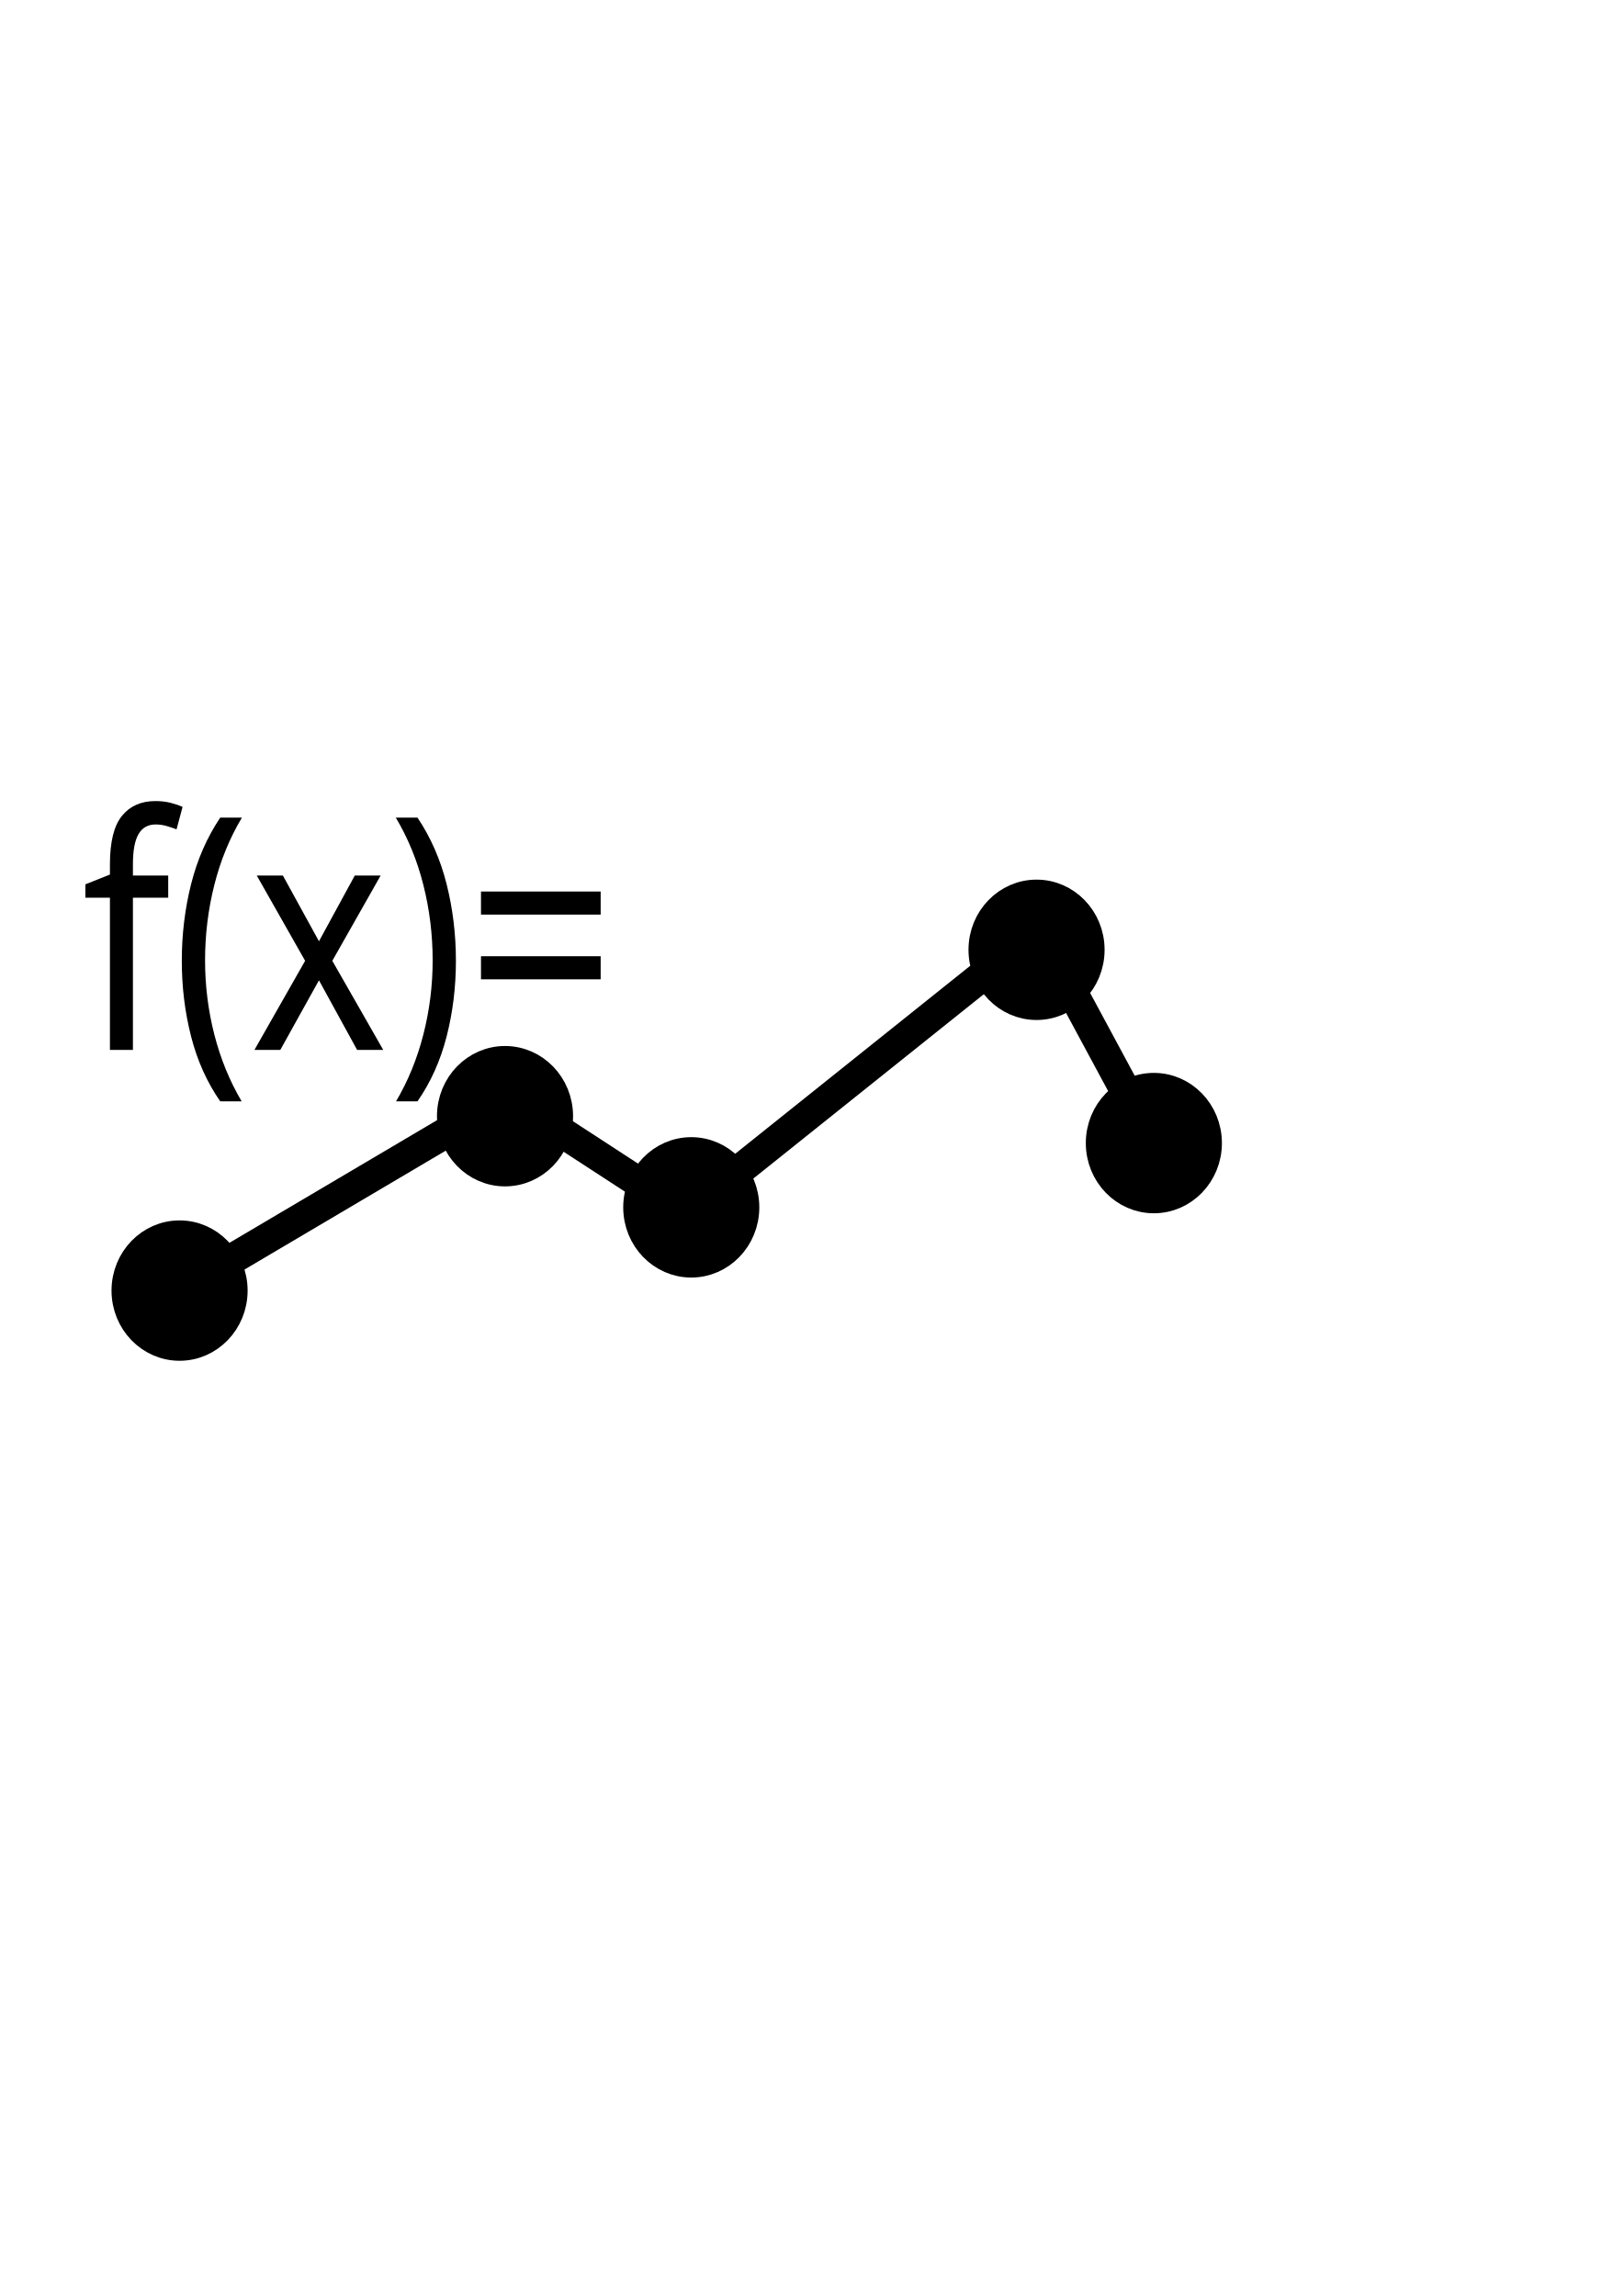
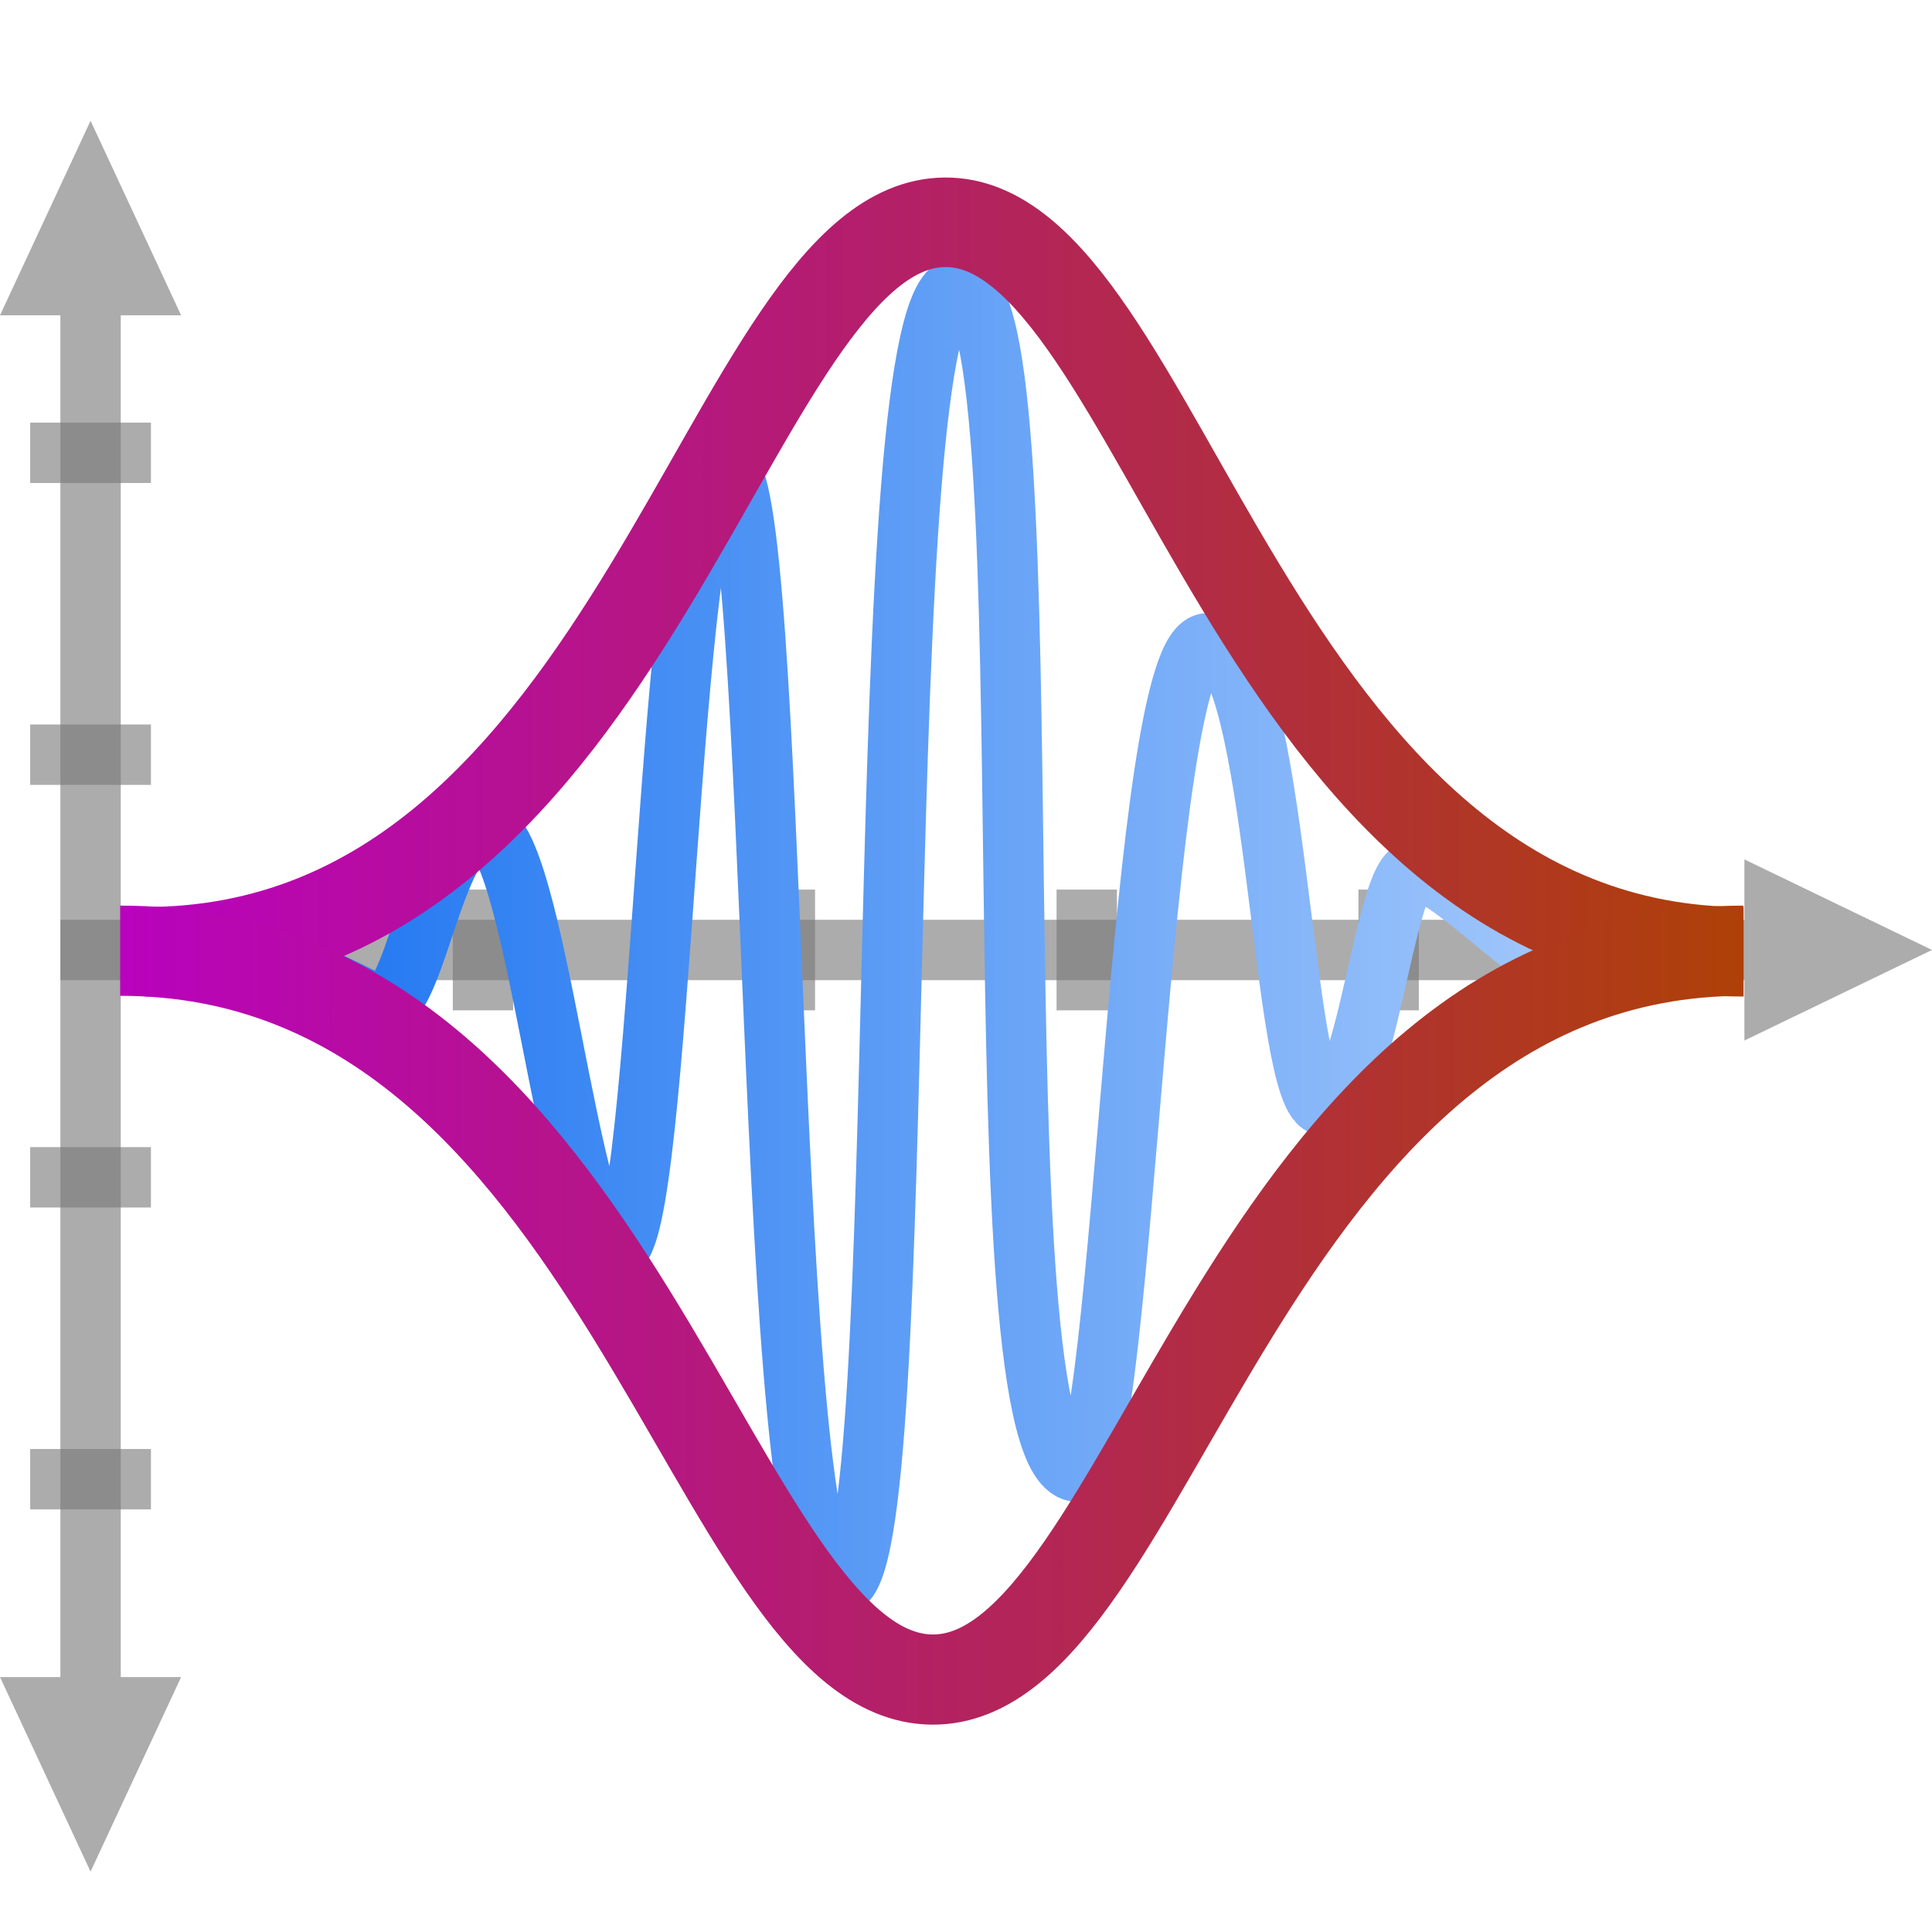
- <svg xmlns="http://www.w3.org/2000/svg" width="210mm" height="297mm" id="svg5259" version="1.1">
-   <defs id="defs5261" />
+ <svg xmlns="http://www.w3.org/2000/svg" xmlns:xlink="http://www.w3.org/1999/xlink" width="128" height="128" id="svg3408" version="1.0">
+   <defs id="defs3410">
+     <linearGradient id="linearGradient3201">
+       <stop id="stop3203" offset="0" style="stop-color:#fbaeff;stop-opacity:1;" />
+       <stop id="stop3205" offset="1" style="stop-color:#ffd7d7;stop-opacity:1;" />
+     </linearGradient>
+     <linearGradient id="linearGradient3195">
+       <stop id="stop3197" offset="0" style="stop-color:#99c2fc;stop-opacity:1;" />
+       <stop id="stop3199" offset="1" style="stop-color:#dceafe;stop-opacity:1;" />
+     </linearGradient>
+     <linearGradient id="linearGradient6310">
+       <stop style="stop-color:#b900c4;stop-opacity:1;" offset="0" id="stop6312" />
+       <stop style="stop-color:#ae4300;stop-opacity:1;" offset="1" id="stop6314" />
+     </linearGradient>
+     <linearGradient id="linearGradient3051">
+       <stop style="stop-color:#0968ef;stop-opacity:1;" offset="0" id="stop3053" />
+       <stop style="stop-color:#aecffc;stop-opacity:1;" offset="1" id="stop3055" />
+     </linearGradient>
+     <linearGradient xlink:href="#linearGradient3051" id="linearGradient3768" x1="23.5" y1="64" x2="140.198" y2="32.731" gradientUnits="userSpaceOnUse" gradientTransform="translate(-4,0)" />
+     <linearGradient xlink:href="#linearGradient6310" id="linearGradient3772" gradientUnits="userSpaceOnUse" x1="32" y1="88.469" x2="54.052" y2="6.171" gradientTransform="translate(280.4142,13.75)" />
+     <filter color-interpolation-filters="sRGB" id="filter5948" x="-0.037" width="1.073" y="-2.003" height="5.006">
+       <feGaussianBlur stdDeviation="1.303" id="feGaussianBlur5950" />
+     </filter>
+     <filter color-interpolation-filters="sRGB" id="filter5969" x="-0.048" width="1.096" y="-0.146" height="1.292">
+       <feGaussianBlur stdDeviation="1.486" id="feGaussianBlur5971" />
+     </filter>
+     <filter color-interpolation-filters="sRGB" id="filter5973">
+       <feGaussianBlur stdDeviation="1.831" id="feGaussianBlur5975" />
+     </filter>
+     <filter color-interpolation-filters="sRGB" id="filter5961" x="-0.048" width="1.096" y="-0.144" height="1.287">
+       <feGaussianBlur stdDeviation="1.494" id="feGaussianBlur5963" />
+     </filter>
+     <linearGradient xlink:href="#linearGradient6310" id="linearGradient3844" x1="1.868" y1="49.889" x2="85.657" y2="49.889" gradientUnits="userSpaceOnUse" gradientTransform="matrix(1.361399,0,0,1.855941,2.990353,-53.69828)" />
+     <linearGradient xlink:href="#linearGradient6310-6" id="linearGradient3844-1" x1="1.868" y1="49.889" x2="85.657" y2="49.889" gradientUnits="userSpaceOnUse" gradientTransform="matrix(1.394616,0,0,1.85334,0.2108621,-53.56853)" />
+     <linearGradient id="linearGradient6310-6">
+       <stop style="stop-color:#b900c4;stop-opacity:1;" offset="0" id="stop6312-8" />
+       <stop style="stop-color:#ae4300;stop-opacity:1;" offset="1" id="stop6314-8" />
+     </linearGradient>
+     <linearGradient y2="49.889" x2="85.657" y1="49.889" x1="1.868" gradientTransform="matrix(1.382435,0,0,-1.85429,1.230067,179.6395)" gradientUnits="userSpaceOnUse" id="linearGradient3861" xlink:href="#linearGradient6310-6" />
+     <linearGradient xlink:href="#linearGradient3051-1" id="linearGradient3768-7" x1="23.5" y1="64" x2="140.198" y2="32.731" gradientUnits="userSpaceOnUse" gradientTransform="translate(-4,0)" />
+     <linearGradient id="linearGradient3051-1">
+       <stop style="stop-color:#0968ef;stop-opacity:1;" offset="0" id="stop3053-2" />
+       <stop style="stop-color:#aecffc;stop-opacity:1;" offset="1" id="stop3055-6" />
+     </linearGradient>
+     <linearGradient y2="32.731" x2="140.198" y1="64" x1="23.5" gradientTransform="translate(-8,-108)" gradientUnits="userSpaceOnUse" id="linearGradient4953" xlink:href="#linearGradient3051-1" />
+     <linearGradient xlink:href="#linearGradient3051-1" id="linearGradient3921" x1="14.793" y1="62.236" x2="96.145" y2="62.236" gradientUnits="userSpaceOnUse" gradientTransform="matrix(1.302055,0,0,1.722159,-13.5774,-45.17981)" />
+   </defs>
  <g id="layer1">
-     <path style="fill:none;stroke:#000000;stroke-width:15;stroke-linecap:butt;stroke-linejoin:miter;stroke-miterlimit:4;stroke-opacity:1;stroke-dasharray:none;stroke-dashoffset:0" d="M 69.074,641.782 247.854,536.139 l 87.358,56.884 172.685,-138.148 56.884,105.643" id="path5271" />
-     <path style="fill:#000000;fill-opacity:1;stroke:#000000;stroke-width:4.1;stroke-miterlimit:4;stroke-opacity:1;stroke-dasharray:none" id="path5273-9" d="m 60.53,686.552 a 7.895,7.895 0 1 1 -15.79,0 7.895,7.895 0 1 1 15.79,0 z" transform="matrix(3.344588,0,0,3.450499,70.81908,-1823.238)" />
-     <path style="fill:#000000;fill-opacity:1;stroke:#000000;stroke-width:4.1;stroke-miterlimit:4;stroke-opacity:1;stroke-dasharray:none" id="path5273-9-3" d="m 60.53,686.552 a 7.895,7.895 0 1 1 -15.79,0 7.895,7.895 0 1 1 15.79,0 z" transform="matrix(3.344588,0,0,3.450499,161.861,-1778.668)" />
-     <path style="fill:#000000;fill-opacity:1;stroke:#000000;stroke-width:4.1;stroke-miterlimit:4;stroke-opacity:1;stroke-dasharray:none" id="path5273-9-5" d="m 60.53,686.552 a 7.895,7.895 0 1 1 -15.79,0 7.895,7.895 0 1 1 15.79,0 z" transform="matrix(3.344588,0,0,3.450499,-88.26525,-1737.974)" />
-     <path style="fill:#000000;fill-opacity:1;stroke:#000000;stroke-width:4.1;stroke-miterlimit:4;stroke-opacity:1;stroke-dasharray:none" id="path5273-9-0" d="m 60.53,686.552 a 7.895,7.895 0 1 1 -15.79,0 7.895,7.895 0 1 1 15.79,0 z" transform="matrix(3.344588,0,0,3.450499,330.6422,-1904.583)" />
-     <path style="fill:#000000;fill-opacity:1;stroke:#000000;stroke-width:4.1;stroke-miterlimit:4;stroke-opacity:1;stroke-dasharray:none" id="path5273-9-37" d="m 60.53,686.552 a 7.895,7.895 0 1 1 -15.79,0 7.895,7.895 0 1 1 15.79,0 z" transform="matrix(3.344588,0,0,3.450499,387.9872,-1810.09)" />
-     <text xml:space="preserve" style="font-size:142.538px;font-style:normal;font-weight:normal;line-height:125%;letter-spacing:0px;word-spacing:0px;fill:#000000;fill-opacity:1;stroke:none;font-family:Sans" x="44.434" y="459.986" id="text2989" transform="scale(0.8961107,1.115933)">
-       <tspan id="tspan2991" x="44.434" y="459.986">f(x)=</tspan>
-     </text>
+     <g id="g3064" transform="translate(4,-59.0625)">
+       <path style="opacity:0.614;fill:#797979;fill-opacity:1;stroke:none" d="m 124,122 -4.143,-2 -8.286,-4 0,4 L 0,120 l 0,4 111.571,0 0,4 8.286,-4 z" id="path3452" />
+       <rect transform="matrix(0,-1,1,0,0,0)" style="fill:#787878;fill-opacity:0.616;stroke:none" id="rect3574" width="8" height="4" x="-126" y="86" rx="0" ry="0" />
+       <rect transform="matrix(0,-1,1,0,0,0)" ry="0" rx="0" y="66" x="-126" height="4" width="8" id="rect3576" style="fill:#787878;fill-opacity:0.616;stroke:none" />
+       <rect transform="matrix(0,-1,1,0,0,0)" style="fill:#787878;fill-opacity:0.616;stroke:none" id="rect3578" width="8" height="4" x="-126" y="46" rx="0" ry="0" />
+       <rect transform="matrix(0,-1,1,0,0,0)" ry="0" rx="0" y="26" x="-126" height="4" width="8" id="rect3580" style="fill:#787878;fill-opacity:0.616;stroke:none" />
+     </g>
+     <g id="g3071">
+       <rect style="fill:#787878;fill-opacity:0.616;stroke:none" id="rect3572" width="8" height="4" x="2" y="28" rx="0" ry="0" />
+       <path id="path3447" d="m 6,8 -2,4.296 -4,8.593 4,0 L 4,64 l 4,0 0,-43.111 4,0 -4,-8.593 z" style="opacity:0.614;fill:#797979;fill-opacity:1;stroke:none" />
+       <rect ry="0" rx="0" y="96" x="2" height="4" width="8" id="rect3564" style="fill:#787878;fill-opacity:0.616;stroke:none" />
+       <rect style="fill:#787878;fill-opacity:0.616;stroke:none" id="rect3566" width="8" height="4" x="2" y="76" rx="0" ry="0" />
+       <rect ry="0" rx="0" y="48" x="2" height="4" width="8" id="rect3568" style="fill:#787878;fill-opacity:0.616;stroke:none" />
+       <path id="path3447-6" d="m 6,124 -2,-4.296 -4,-8.593 4,0 L 4,64 l 4,0 0,47.111 4,0 -4,8.593 z" style="opacity:0.614;fill:#797979;fill-opacity:1;stroke:none" />
+     </g>
+     <rect transform="matrix(1.042651,0,0,1.042651,-115.5487,-18.02313)" y="48.464" x="18.172" height="1.561" width="85.301" id="rect3012-5" style="fill:#f2f2f2;fill-opacity:1;stroke:none;overflow:visible;filter:url(#filter5948)" />
+     <path id="path4725-7" d="m 8.288,63.096 c 3.034,-0.186 6.144,-0.383 7.987,-0.171 2.875,0.765 6.002,2.352 8.597,3.638 2.595,1.287 3.743,-11.821 7.181,-11.661 3.438,0.159 5.67,27.961 8.755,27.858 3.085,-0.104 3.453,-51.583 7.181,-51.897 3.728,-0.314 2.533,74.171 7.644,74.143 5.111,-0.029 1.583,-86.124 7.925,-86.01 6.382,0.115 0.592,78.46 7.863,78.512 3.075,0.022 3.962,-54.942 8.598,-54.888 4.636,0.054 4.838,30.528 7.705,30.616 2.867,0.089 3.972,-15.568 6.027,-15.576 2.055,-0.006 7.397,5.807 8.755,5.778 1.358,-0.029 4.856,-0.296 6.5,-0.241" style="fill:none;stroke:url(#linearGradient3921);stroke-width:4;stroke-linecap:butt;stroke-linejoin:miter;stroke-miterlimit:4;stroke-opacity:1;stroke-dasharray:none;overflow:visible" />
+     <path id="path3079-1" d="m 9.618,63.057 c 32.793,0 38.507,-48.198 52.978,-48.33 14.471,-0.132 20.13,48.33 52.923,48.33" style="fill:none;stroke:url(#linearGradient3844);stroke-width:5.932;stroke-linecap:butt;stroke-linejoin:miter;stroke-miterlimit:4;stroke-opacity:1;stroke-dasharray:none;overflow:visible" />
+     <path id="path3079-1-2" d="m 7.96,62.988 c 33.3,0 39.102,48.155 53.797,48.287 14.695,0.132 20.441,-48.287 53.741,-48.287" style="fill:none;stroke:url(#linearGradient3861);stroke-width:5.975;stroke-linecap:butt;stroke-linejoin:miter;stroke-miterlimit:4;stroke-opacity:1;stroke-dasharray:none;overflow:visible" />
  </g>
</svg>
